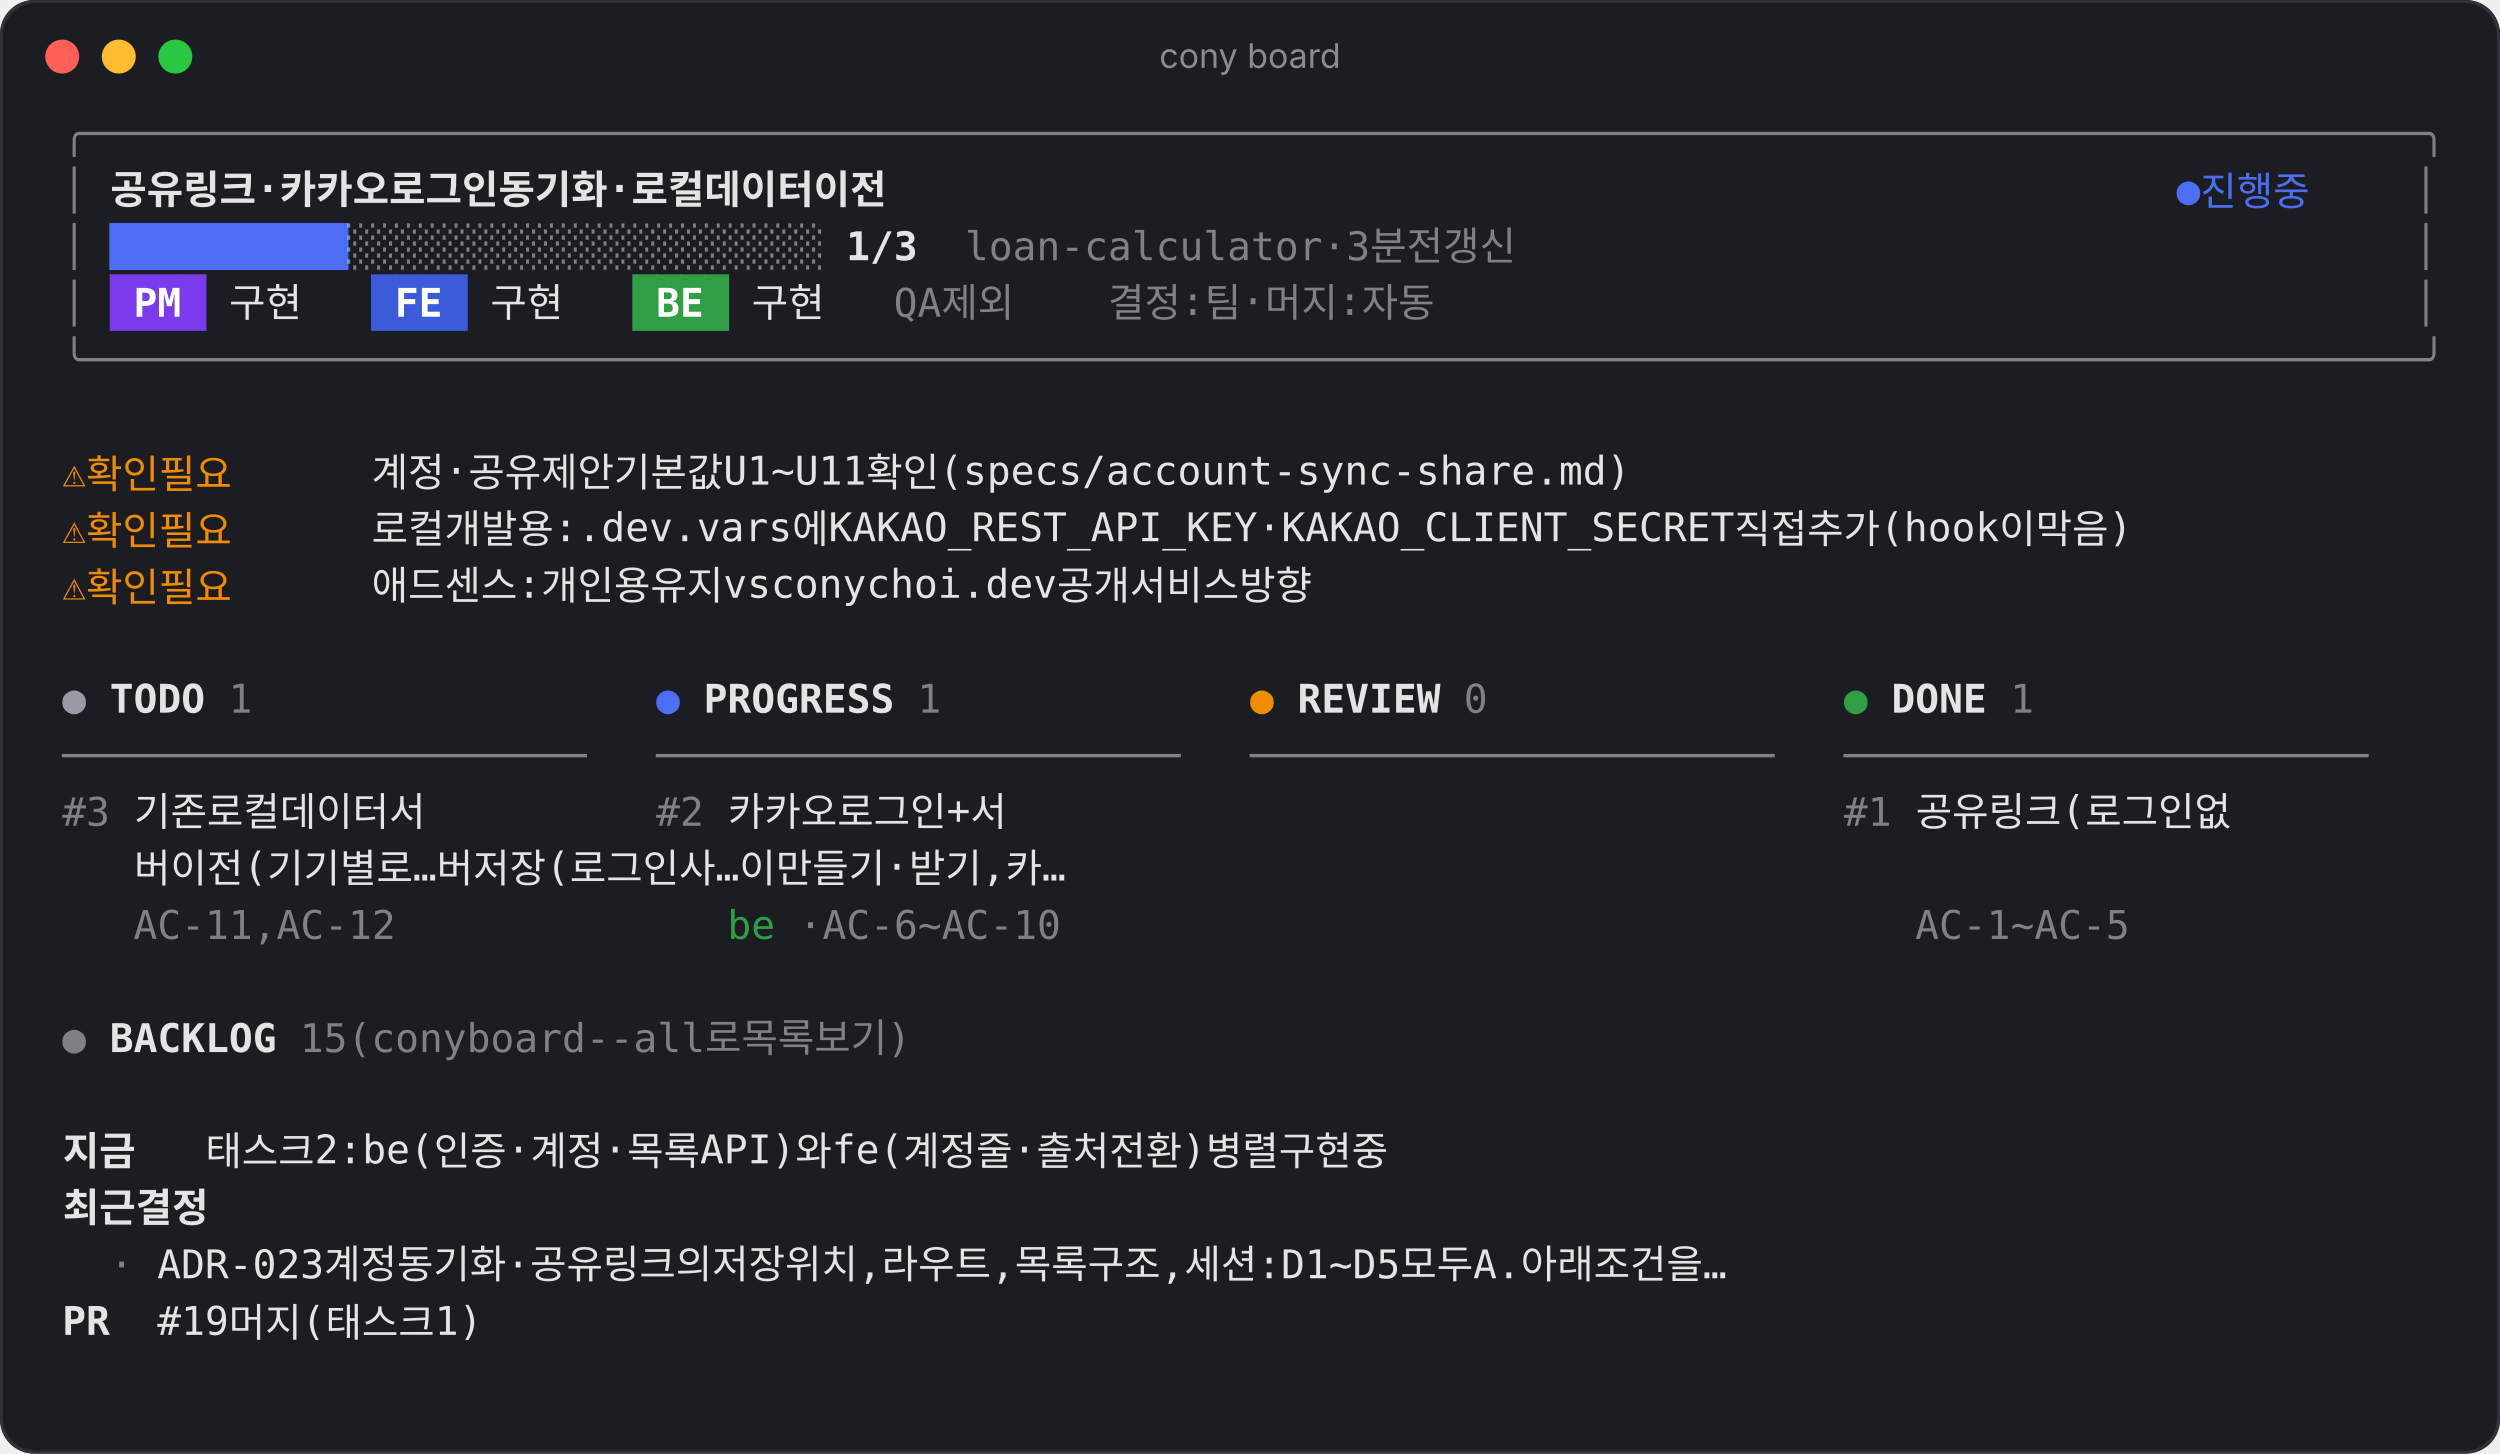
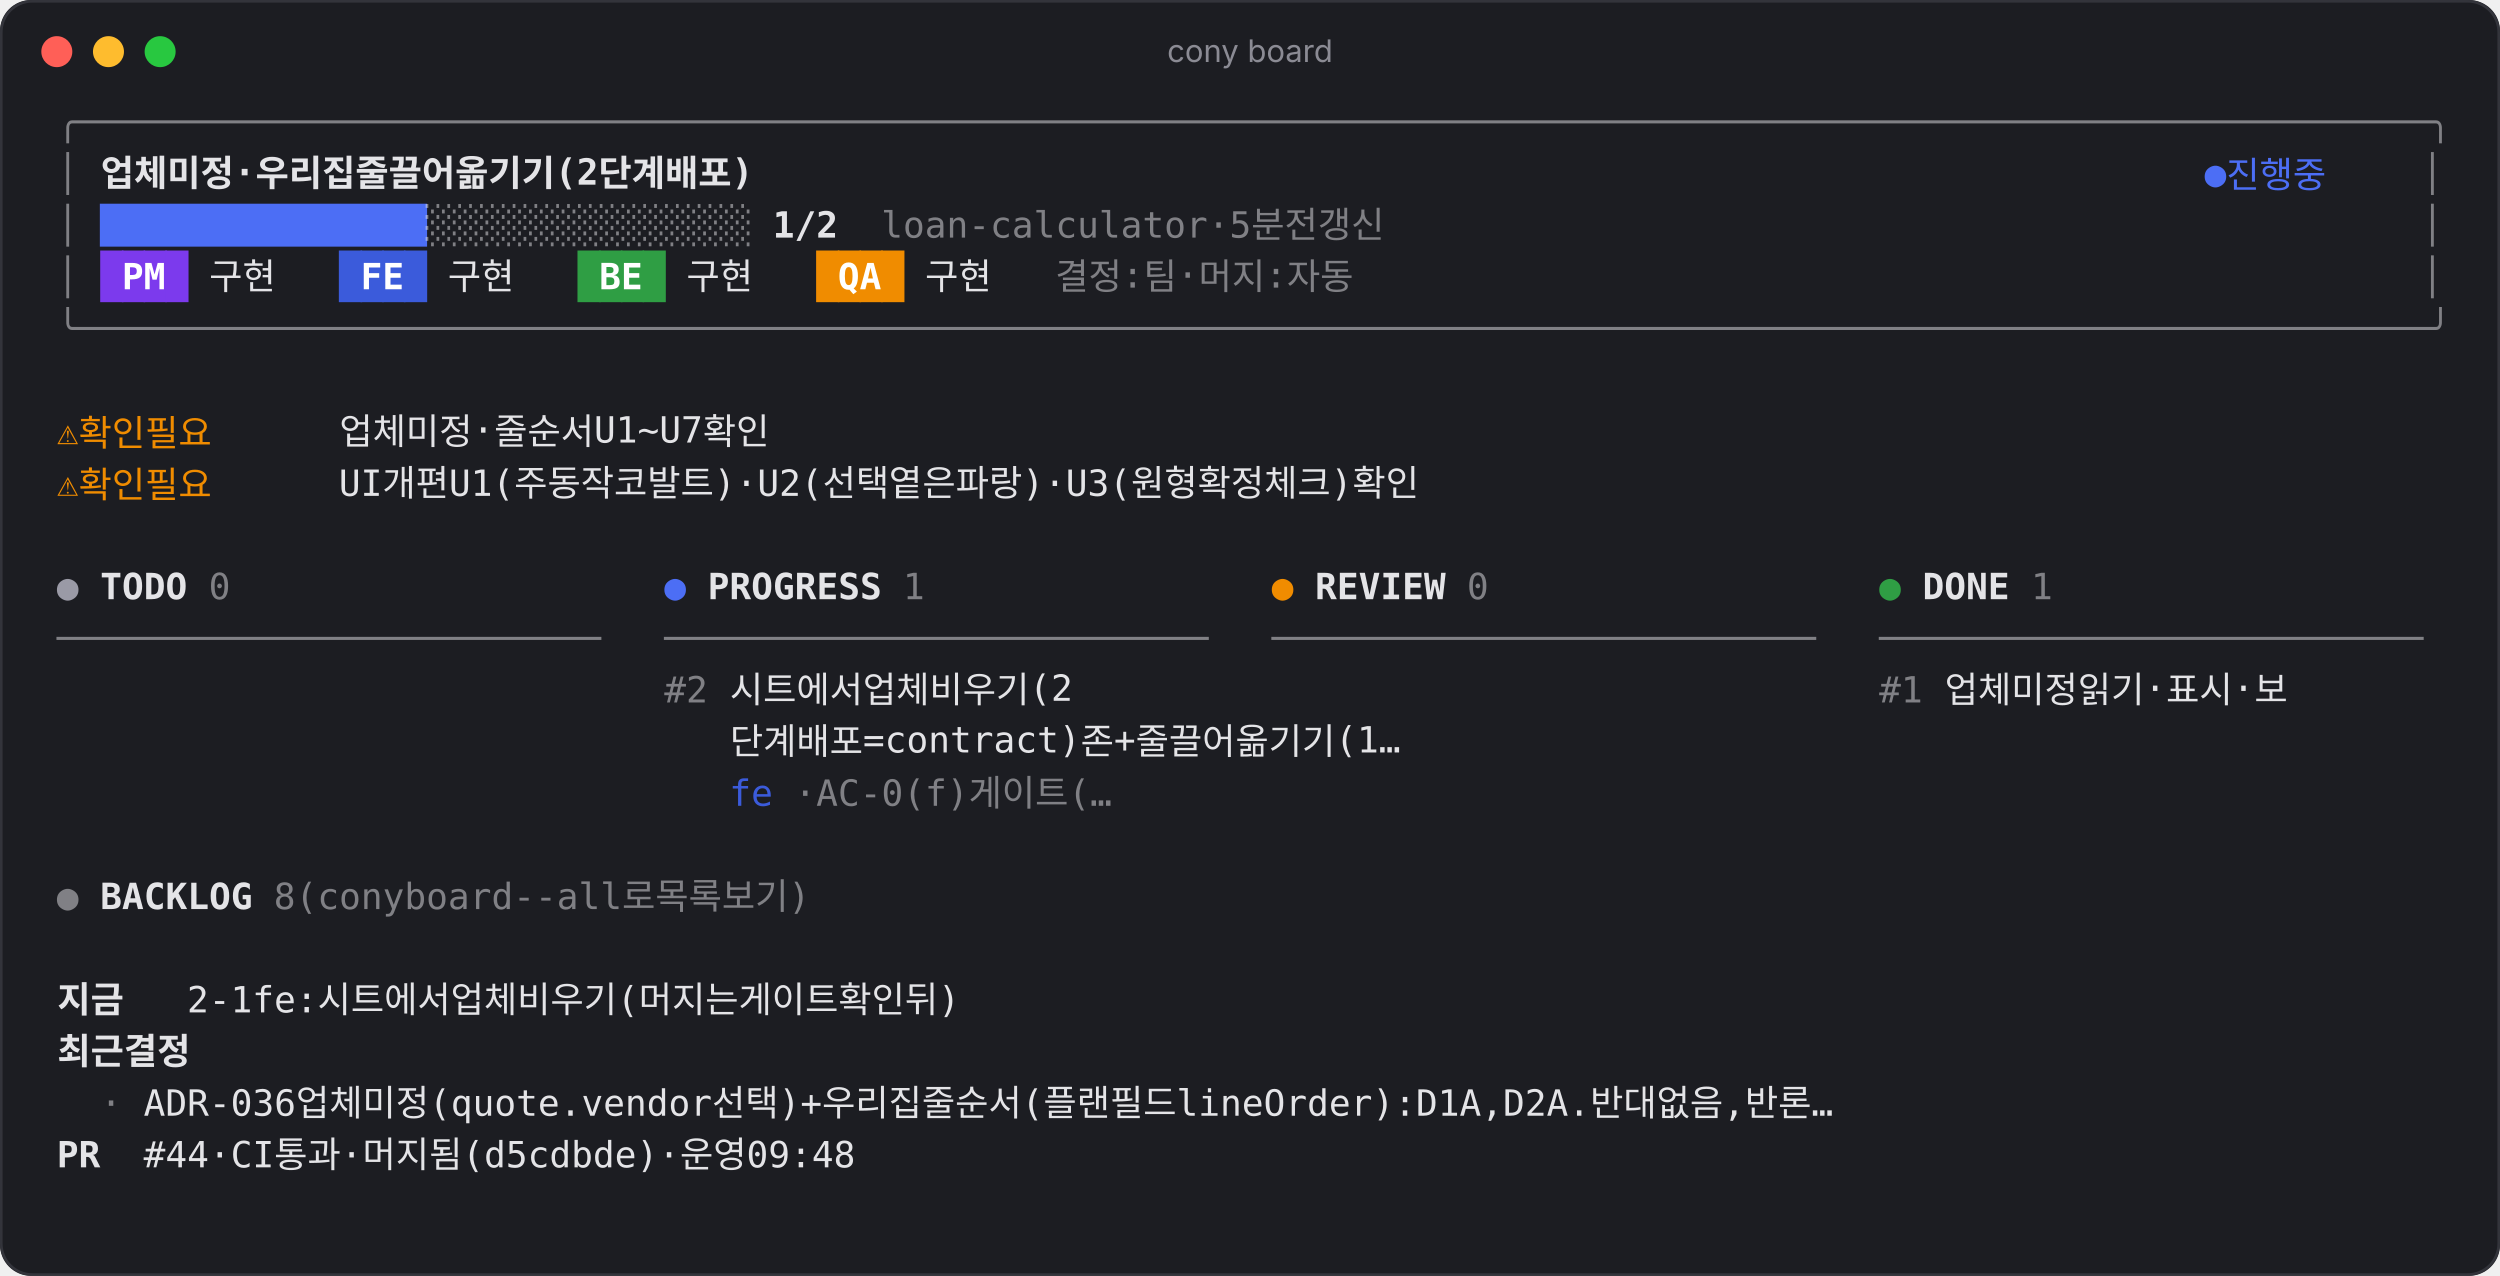
- <svg xmlns="http://www.w3.org/2000/svg" viewBox="0 0 884 514" width="884" height="514" role="img" aria-label="cony board">
-   <rect width="884" height="514" rx="12" fill="#1C1D22" />
-   <rect x="0.5" y="0.5" width="883" height="513" rx="12" fill="none" stroke="#33343B" />
+ <svg xmlns="http://www.w3.org/2000/svg" viewBox="0 0 968 494" width="968" height="494" role="img" aria-label="cony board">
+   <rect width="968" height="494" rx="12" fill="#1C1D22" />
+   <rect x="0.5" y="0.5" width="967" height="493" rx="12" fill="none" stroke="#33343B" />
  <circle cx="22" cy="20" r="6" fill="#FF5F57" />
  <circle cx="42" cy="20" r="6" fill="#FEBC2E" />
  <circle cx="62" cy="20" r="6" fill="#28C840" />
-   <text x="442" y="24" fill="#8B8B94" font-size="12" text-anchor="middle" font-family="-apple-system, 'Segoe UI', sans-serif">cony board</text>
+   <text x="484" y="24" fill="#8B8B94" font-size="12" text-anchor="middle" font-family="-apple-system, 'Segoe UI', sans-serif">cony board</text>
  <g font-family="'SF Mono', Menlo, Consolas, 'D2Coding', 'Apple SD Gothic Neo', monospace" font-size="14" xml:space="preserve">
-     <text x="22.0 30.4 38.8 47.2 55.6 64.0 72.4 80.8 89.2 97.6 106.0 114.4 122.8 131.2 139.6 148.0 156.4 164.8 173.2 181.6 190.0 198.4 206.8 215.2 223.6 232.0 240.4 248.8 257.2 265.6 274.0 282.4 290.8 299.2 307.6 316.0 324.4 332.8 341.2 349.6 358.0 366.4 374.8 383.2 391.6 400.0 408.4 416.8 425.2 433.6 442.0 450.4 458.8 467.2 475.6 484.0 492.4 500.8 509.2 517.6 526.0 534.4 542.8 551.2 559.6 568.0 576.4 584.8 593.2 601.6 610.0 618.4 626.8 635.2 643.6 652.0 660.4 668.8 677.2 685.6 694.0 702.4 710.8 719.2 727.6 736.0 744.4 752.8 761.2 769.6 778.0 786.4 794.8 803.2 811.6 820.0 828.4 836.8 845.2 853.6" y="52" fill="#E4E4E7" opacity="0.5">╭──────────────────────────────────────────────────────────────────────────────────────────────────╮</text>
+     <text x="22.0 30.4 38.8 47.2 55.6 64.0 72.4 80.8 89.2 97.6 106.0 114.4 122.8 131.2 139.6 148.0 156.4 164.8 173.2 181.6 190.0 198.4 206.8 215.2 223.6 232.0 240.4 248.8 257.2 265.6 274.0 282.4 290.8 299.2 307.6 316.0 324.4 332.8 341.2 349.6 358.0 366.4 374.8 383.2 391.6 400.0 408.4 416.8 425.2 433.6 442.0 450.4 458.8 467.2 475.6 484.0 492.4 500.8 509.2 517.6 526.0 534.4 542.8 551.2 559.6 568.0 576.4 584.8 593.2 601.6 610.0 618.4 626.8 635.2 643.6 652.0 660.4 668.8 677.2 685.6 694.0 702.4 710.8 719.2 727.6 736.0 744.4 752.8 761.2 769.6 778.0 786.4 794.8 803.2 811.6 820.0 828.4 836.8 845.2 853.6 862.0 870.4 878.8 887.2 895.6 904.0 912.4 920.8 929.2 937.6" y="52" fill="#E4E4E7" opacity="0.5">╭────────────────────────────────────────────────────────────────────────────────────────────────────────────╮</text>
    <text x="22.0" y="72" fill="#E4E4E7" opacity="0.5">│</text>
-     <text x="39.0 55.8 81.0 97.8 122.8 139.8 156.6 173.4 198.6 215.4 232.2 257.4 274.2 291.0 316.0 333.0 349.8 375.0 391.8 408.6 433.8 450.6" y="72" fill="#E4E4E7" font-weight="700">공유링크·카카오로그인동기화·로컬데이터이전</text>
-     <text x="769.6 786.6 803.4 828.6" y="72" fill="#4c6ef5">●진행중</text>
-     <text x="853.6" y="72" fill="#E4E4E7" opacity="0.5">│</text>
+     <text x="39.0 55.8 81.0 97.8 122.8 139.8 156.6 181.8 207.0 232.2 249.0 274.2 291.0 307.8 324.4 332.8 341.4 358.2 383.4 400.2 416.8" y="72" fill="#E4E4E7" font-weight="700">업체미정·우리집줄끌어옮기기(2단계배포)</text>
+     <text x="853.6 870.6 887.4 912.6" y="72" fill="#4c6ef5">●진행중</text>
+     <text x="937.6" y="72" fill="#E4E4E7" opacity="0.5">│</text>
    <text x="22.0" y="92" fill="#E4E4E7" opacity="0.5">│</text>
-     <text x="38.8 47.2 55.6 64.0 72.4 80.8 89.2 97.6 106.0 114.4" y="92" fill="#4c6ef5">██████████</text>
-     <text x="122.8 131.2 139.6 148.0 156.4 164.8 173.2 181.6 190.0 198.4 206.8 215.2 223.6 232.0 240.4 248.8 257.2 265.6 274.0 282.4" y="92" fill="#E4E4E7" opacity="0.5">░░░░░░░░░░░░░░░░░░░░</text>
-     <text x="299.2 307.6 316.0" y="92" fill="#E4E4E7" font-weight="700">1/3</text>
-     <text x="341.2 349.6 358.0 366.4 374.8 383.2 391.6 400.0 408.4 416.8 425.2 433.6 442.0 450.4 458.8 475.6 492.4 501.0 526.2 551.4 568.2" y="92" fill="#E4E4E7" opacity="0.5">loan-calculator·3분전갱신</text>
-     <text x="853.6" y="92" fill="#E4E4E7" opacity="0.5">│</text>
+     <text x="38.8 47.2 55.6 64.0 72.4 80.8 89.2 97.6 106.0 114.4 122.8 131.2 139.6 148.0 156.4" y="92" fill="#4c6ef5">███████████████</text>
+     <text x="164.8 173.2 181.6 190.0 198.4 206.8 215.2 223.6 232.0 240.4 248.8 257.2 265.6 274.0 282.4" y="92" fill="#E4E4E7" opacity="0.5">░░░░░░░░░░░░░░░</text>
+     <text x="299.2 307.6 316.0" y="92" fill="#E4E4E7" font-weight="700">1/2</text>
+     <text x="341.2 349.6 358.0 366.4 374.8 383.2 391.6 400.0 408.4 416.8 425.2 433.6 442.0 450.4 458.8 475.6 492.4 501.0 526.2 551.4 568.2" y="92" fill="#E4E4E7" opacity="0.5">loan-calculator·5분전갱신</text>
+     <text x="937.6" y="92" fill="#E4E4E7" opacity="0.5">│</text>
    <rect x="38.8" y="97" width="9.0" height="20" fill="#7c3aed" />
    <rect x="47.2" y="97" width="9.0" height="20" fill="#7c3aed" />
    <rect x="55.6" y="97" width="9.0" height="20" fill="#7c3aed" />
    <rect x="64.0" y="97" width="9.0" height="20" fill="#7c3aed" />
    <rect x="131.2" y="97" width="9.0" height="20" fill="#3b5bdb" />
    <rect x="139.6" y="97" width="9.0" height="20" fill="#3b5bdb" />
    <rect x="148.0" y="97" width="9.0" height="20" fill="#3b5bdb" />
    <rect x="156.4" y="97" width="9.0" height="20" fill="#3b5bdb" />
    <rect x="223.6" y="97" width="9.0" height="20" fill="#2f9e44" />
    <rect x="232.0" y="97" width="9.0" height="20" fill="#2f9e44" />
    <rect x="240.4" y="97" width="9.0" height="20" fill="#2f9e44" />
    <rect x="248.8" y="97" width="9.0" height="20" fill="#2f9e44" />
+     <rect x="316.0" y="97" width="9.0" height="20" fill="#f08c00" />
+     <rect x="324.4" y="97" width="9.0" height="20" fill="#f08c00" />
+     <rect x="332.8" y="97" width="9.0" height="20" fill="#f08c00" />
+     <rect x="341.2" y="97" width="9.0" height="20" fill="#f08c00" />
    <text x="22.0" y="112" fill="#E4E4E7" opacity="0.5">│</text>
    <text x="47.2 55.6" y="112" fill="#FFFFFF" font-weight="700">PM</text>
    <text x="81.0 97.8" y="112" fill="#E4E4E7">구현</text>
    <text x="139.6 148.0" y="112" fill="#FFFFFF" font-weight="700">FE</text>
    <text x="173.4 190.2" y="112" fill="#E4E4E7">구현</text>
    <text x="232.0 240.4" y="112" fill="#FFFFFF" font-weight="700">BE</text>
    <text x="265.8 282.6" y="112" fill="#E4E4E7">구현</text>
-     <text x="316.0 324.4 341.4 358.2" y="112" fill="#E4E4E7" opacity="0.5">QA제외</text>
-     <text x="391.8 408.6 425.2 442.2 467.2 484.2 501.0 517.6 534.6 551.4" y="112" fill="#E4E4E7" opacity="0.5">결정:팀·머지:자동</text>
-     <text x="853.6" y="112" fill="#E4E4E7" opacity="0.5">│</text>
-     <text x="22.0 30.4 38.8 47.2 55.6 64.0 72.4 80.8 89.2 97.6 106.0 114.4 122.8 131.2 139.6 148.0 156.4 164.8 173.2 181.6 190.0 198.4 206.8 215.2 223.6 232.0 240.4 248.8 257.2 265.6 274.0 282.4 290.8 299.2 307.6 316.0 324.4 332.8 341.2 349.6 358.0 366.4 374.8 383.2 391.6 400.0 408.4 416.8 425.2 433.6 442.0 450.4 458.8 467.2 475.6 484.0 492.4 500.8 509.2 517.6 526.0 534.4 542.8 551.2 559.6 568.0 576.4 584.8 593.2 601.6 610.0 618.4 626.8 635.2 643.6 652.0 660.4 668.8 677.2 685.6 694.0 702.4 710.8 719.2 727.6 736.0 744.4 752.8 761.2 769.6 778.0 786.4 794.8 803.2 811.6 820.0 828.4 836.8 845.2 853.6" y="132" fill="#E4E4E7" opacity="0.5">╰──────────────────────────────────────────────────────────────────────────────────────────────────╯</text>
+     <text x="324.4 332.8" y="112" fill="#FFFFFF" font-weight="700">QA</text>
+     <text x="358.2 375.0" y="112" fill="#E4E4E7">구현</text>
+     <text x="408.6 425.4 442.0 459.0 484.0 501.0 517.8 534.4 551.4 568.2" y="112" fill="#E4E4E7" opacity="0.5">결정:팀·머지:자동</text>
+     <text x="937.6" y="112" fill="#E4E4E7" opacity="0.5">│</text>
+     <text x="22.0 30.4 38.8 47.2 55.6 64.0 72.4 80.8 89.2 97.6 106.0 114.4 122.8 131.2 139.6 148.0 156.4 164.8 173.2 181.6 190.0 198.4 206.8 215.2 223.6 232.0 240.4 248.8 257.2 265.6 274.0 282.4 290.8 299.2 307.6 316.0 324.4 332.8 341.2 349.6 358.0 366.4 374.8 383.2 391.6 400.0 408.4 416.8 425.2 433.6 442.0 450.4 458.8 467.2 475.6 484.0 492.4 500.8 509.2 517.6 526.0 534.4 542.8 551.2 559.6 568.0 576.4 584.8 593.2 601.6 610.0 618.4 626.8 635.2 643.6 652.0 660.4 668.8 677.2 685.6 694.0 702.4 710.8 719.2 727.6 736.0 744.4 752.8 761.2 769.6 778.0 786.4 794.8 803.2 811.6 820.0 828.4 836.8 845.2 853.6 862.0 870.4 878.8 887.2 895.6 904.0 912.4 920.8 929.2 937.6" y="132" fill="#E4E4E7" opacity="0.5">╰────────────────────────────────────────────────────────────────────────────────────────────────────────────╯</text>
    <text x="22.0 39.0 55.8 81.0 97.8" y="172" fill="#f08c00">⚠확인필요</text>
-     <text x="131.4 148.2 164.8 173.4 190.2 215.4 232.2 257.4 274.2 291.0 316.0 324.4 332.8 341.2 349.6 358.0 375.0 391.8 408.4 416.8 425.2 433.6 442.0 450.4 458.8 467.2 475.6 484.0 492.4 500.8 509.2 517.6 526.0 534.4 542.8 551.2 559.6 568.0 576.4 584.8 593.2 601.6 610.0 618.4 626.8 635.2 643.6" y="172" fill="#E4E4E7">계정·공유제안기본값U1~U11확인(specs/account-sync-share.md)</text>
+     <text x="131.4 148.2 173.4 190.2 206.8 215.4 240.6 257.4 282.4 290.8 299.2 307.6 316.0 333.0 349.8" y="172" fill="#E4E4E7">업체미정·줄순서U1~U7확인</text>
    <text x="22.0 39.0 55.8 81.0 97.8" y="192" fill="#f08c00">⚠확인필요</text>
-     <text x="131.4 148.2 173.4 190.2 207.0 223.6 240.4 248.8 257.2 265.6 274.0 282.4 290.8 299.2 307.6 316.2 341.2 349.6 358.0 366.4 374.8 383.2 391.6 400.0 408.4 416.8 425.2 433.6 442.0 450.4 458.8 467.2 475.6 484.0 492.4 500.8 509.2 517.6 526.0 534.4 542.8 551.2 559.6 568.0 576.4 584.8 593.2 601.6 610.0 618.4 626.8 635.2 643.6 652.0 669.0 685.8 711.0 727.8 744.4 752.8 761.2 769.6 778.0 786.6 811.8 828.6 845.2" y="192" fill="#E4E4E7">로컬개발용:.dev.vars에KAKAO_REST_API_KEY·KAKAO_CLIENT_SECRET직접추가(hook이막음)</text>
-     <text x="22.0 39.0 55.8 81.0 97.8" y="212" fill="#f08c00">⚠확인필요</text>
-     <text x="131.4 148.2 165.0 181.8 198.4 215.4 232.2 249.0 274.2 291.0 316.0 324.4 341.2 349.6 358.0 366.4 374.8 383.2 391.6 400.0 408.4 416.8 425.2 433.6 450.6 467.4 492.6 509.4 526.2 551.4 568.2" y="212" fill="#E4E4E7">애드센스:개인용유지vsconychoi.dev공개서비스방향</text>
-     <text x="22.0" y="252" fill="#9a9aa6">●</text>
-     <text x="38.8 47.2 55.6 64.0" y="252" fill="#E4E4E7" font-weight="700">TODO</text>
-     <text x="80.8" y="252" fill="#E4E4E7" opacity="0.5">1</text>
-     <text x="232.0" y="252" fill="#4c6ef5">●</text>
-     <text x="248.8 257.2 265.6 274.0 282.4 290.8 299.2 307.6" y="252" fill="#E4E4E7" font-weight="700">PROGRESS</text>
-     <text x="324.4" y="252" fill="#E4E4E7" opacity="0.5">1</text>
-     <text x="442.0" y="252" fill="#f08c00">●</text>
-     <text x="458.8 467.2 475.6 484.0 492.4 500.8" y="252" fill="#E4E4E7" font-weight="700">REVIEW</text>
-     <text x="517.6" y="252" fill="#E4E4E7" opacity="0.5">0</text>
-     <text x="652.0" y="252" fill="#2f9e44">●</text>
-     <text x="668.8 677.2 685.6 694.0" y="252" fill="#E4E4E7" font-weight="700">DONE</text>
-     <text x="710.8" y="252" fill="#E4E4E7" opacity="0.5">1</text>
-     <text x="22.0 30.4 38.8 47.2 55.6 64.0 72.4 80.8 89.2 97.6 106.0 114.4 122.8 131.2 139.6 148.0 156.4 164.8 173.2 181.6 190.0 198.4" y="272" fill="#E4E4E7" opacity="0.5">──────────────────────</text>
-     <text x="232.0 240.4 248.8 257.2 265.6 274.0 282.4 290.8 299.2 307.6 316.0 324.4 332.8 341.2 349.6 358.0 366.4 374.8 383.2 391.6 400.0 408.4" y="272" fill="#E4E4E7" opacity="0.5">──────────────────────</text>
-     <text x="442.0 450.4 458.8 467.2 475.6 484.0 492.4 500.8 509.2 517.6 526.0 534.4 542.8 551.2 559.6 568.0 576.4 584.8 593.2 601.6 610.0 618.4" y="272" fill="#E4E4E7" opacity="0.5">──────────────────────</text>
-     <text x="652.0 660.4 668.8 677.2 685.6 694.0 702.4 710.8 719.2 727.6 736.0 744.4 752.8 761.2 769.6 778.0 786.4 794.8 803.2 811.6 820.0 828.4" y="272" fill="#E4E4E7" opacity="0.5">──────────────────────</text>
-     <text x="22.0 30.4" y="292" fill="#E4E4E7" opacity="0.5">#3</text>
-     <text x="47.4 64.2 89.4 106.2 131.4 148.2 165.0 190.2" y="292" fill="#E4E4E7">기존로컬데이터서</text>
-     <text x="232.0 240.4" y="292" fill="#E4E4E7" opacity="0.5">#2</text>
-     <text x="257.4 274.2 291.0 316.2 333.0 349.8 374.8 391.8" y="292" fill="#E4E4E7">카카오로그인+서</text>
-     <text x="652.0 660.4" y="292" fill="#E4E4E7" opacity="0.5">#1</text>
-     <text x="677.4 694.2 719.4 736.2 752.8 761.4 778.2 795.0 820.2" y="292" fill="#E4E4E7">공유링크(로그인없</text>
-     <text x="47.4 72.6 89.4 106.0 114.6 131.4 148.2 173.4 190.0 257.4 282.6 299.4 316.0 324.6 341.4 358.2 383.4 400.0 677.4 702.6 719.4 736.2 752.8 761.4 778.2 794.8 811.8 828.4" y="312" fill="#E4E4E7">버이전(기기별로…버저장(로그인사…이만들기·받기,카…</text>
-     <text x="47.2 55.6 64.0 72.4 80.8 89.2 106.0 114.4 122.8 131.2 139.6" y="332" fill="#E4E4E7" opacity="0.5">AC-11,AC-12</text>
-     <text x="257.2 265.6" y="332" fill="#2f9e44">be</text>
-     <text x="282.4 299.2 307.6 316.0 324.4 332.8 341.2 349.6 358.0 366.4 374.8" y="332" fill="#E4E4E7" opacity="0.5">·AC-6~AC-10</text>
-     <text x="677.2 685.6 694.0 702.4 710.8 719.2 727.6 736.0 744.4" y="332" fill="#E4E4E7" opacity="0.5">AC-1~AC-5</text>
-     <text x="22.0" y="372" fill="#E4E4E7" opacity="0.5">●</text>
-     <text x="38.8 47.2 55.6 64.0 72.4 80.8 89.2" y="372" fill="#E4E4E7" font-weight="700">BACKLOG</text>
-     <text x="106.0 114.4 139.6 148.0 156.4 164.8 173.2 190.0 198.4 206.8 215.2 223.6 240.4 248.8 257.2 265.6 274.0 291.0 316.2 333.0 358.2 375.0 391.6" y="372" fill="#E4E4E7" opacity="0.5">15(conyboard--all로목록보기)</text>
-     <text x="22.2 39.0" y="412" fill="#E4E4E7" font-weight="700">지금</text>
-     <text x="72.6 89.4 106.2 131.2 139.6 156.4 164.8 173.2 181.8 198.6 215.2 223.8 240.6 257.2 265.8 282.6 307.6 316.0 324.4 332.8 341.4 366.4 374.8 383.2 391.8 408.6 433.8 450.4 459.0 475.8 501.0 517.8 534.4 551.4 568.2 593.4 610.2 635.4" y="412" fill="#E4E4E7">태스크2:be(인증·계정·목록API)와fe(계정줄·출처전환)병렬구현중</text>
-     <text x="22.2 39.0 64.2 81.0" y="432" fill="#E4E4E7" font-weight="700">최근결정</text>
-     <text x="38.8" y="452" fill="#E4E4E7" opacity="0.5">·</text>
-     <text x="55.6 64.0 72.4 80.8 89.2 97.6 106.0 123.0 139.8 165.0 181.8 198.6 215.2 223.8 240.6 265.8 282.6 299.4 324.6 341.4 366.6 383.4 400.0 417.0 433.8 450.6 467.2 484.2 501.0 526.2 543.0 559.6 576.6 593.4 610.0 626.8 635.2 643.6 652.0 660.4 677.4 694.2 719.2 727.6 744.6 761.4 786.6 803.4 820.2 845.2" y="452" fill="#E4E4E7">ADR-023계정동기화·공유링크의저장위치,라우트,목록구조,세션:D1~D5모두A.아래조건을…</text>
-     <text x="22.0 30.4" y="472" fill="#E4E4E7" font-weight="700">PR</text>
-     <text x="55.6 64.0 72.4 89.4 106.2 122.8 131.4 148.2 165.0 190.0 198.4" y="472" fill="#E4E4E7">#19머지(태스크1)</text>
+     <text x="131.2 139.6 156.6 173.4 198.4 206.8 215.2 223.8 249.0 265.8 291.0 307.8 324.6 341.2 349.6 358.0 366.4 374.8 383.4 400.2 425.4 442.2 467.4 484.2 500.8 509.2 517.6 526.0 534.4 543.0 559.8 585.0 601.8 627.0 643.8 660.4 677.4 694.2" y="192" fill="#E4E4E7">UI개편U1(주동작코발트)·U2(선택옅은파랑)·U3(원형확정체크)확인</text>
+     <text x="22.0" y="232" fill="#9a9aa6">●</text>
+     <text x="38.8 47.2 55.6 64.0" y="232" fill="#E4E4E7" font-weight="700">TODO</text>
+     <text x="80.8" y="232" fill="#E4E4E7" opacity="0.5">0</text>
+     <text x="257.2" y="232" fill="#4c6ef5">●</text>
+     <text x="274.0 282.4 290.8 299.2 307.6 316.0 324.4 332.8" y="232" fill="#E4E4E7" font-weight="700">PROGRESS</text>
+     <text x="349.6" y="232" fill="#E4E4E7" opacity="0.5">1</text>
+     <text x="492.4" y="232" fill="#f08c00">●</text>
+     <text x="509.2 517.6 526.0 534.4 542.8 551.2" y="232" fill="#E4E4E7" font-weight="700">REVIEW</text>
+     <text x="568.0" y="232" fill="#E4E4E7" opacity="0.5">0</text>
+     <text x="727.6" y="232" fill="#2f9e44">●</text>
+     <text x="744.4 752.8 761.2 769.6" y="232" fill="#E4E4E7" font-weight="700">DONE</text>
+     <text x="786.4" y="232" fill="#E4E4E7" opacity="0.5">1</text>
+     <text x="22.0 30.4 38.8 47.2 55.6 64.0 72.4 80.8 89.2 97.6 106.0 114.4 122.8 131.2 139.6 148.0 156.4 164.8 173.2 181.6 190.0 198.4 206.8 215.2 223.6" y="252" fill="#E4E4E7" opacity="0.5">─────────────────────────</text>
+     <text x="257.2 265.6 274.0 282.4 290.8 299.2 307.6 316.0 324.4 332.8 341.2 349.6 358.0 366.4 374.8 383.2 391.6 400.0 408.4 416.8 425.2 433.6 442.0 450.4 458.8" y="252" fill="#E4E4E7" opacity="0.5">─────────────────────────</text>
+     <text x="492.4 500.8 509.2 517.6 526.0 534.4 542.8 551.2 559.6 568.0 576.4 584.8 593.2 601.6 610.0 618.4 626.8 635.2 643.6 652.0 660.4 668.8 677.2 685.6 694.0" y="252" fill="#E4E4E7" opacity="0.5">─────────────────────────</text>
+     <text x="727.6 736.0 744.4 752.8 761.2 769.6 778.0 786.4 794.8 803.2 811.6 820.0 828.4 836.8 845.2 853.6 862.0 870.4 878.8 887.2 895.6 904.0 912.4 920.8 929.2" y="252" fill="#E4E4E7" opacity="0.5">─────────────────────────</text>
+     <text x="257.2 265.6" y="272" fill="#E4E4E7" opacity="0.5">#2</text>
+     <text x="282.6 299.4 316.2 333.0 358.2 375.0 400.2 417.0 433.8 450.4 458.8" y="272" fill="#E4E4E7">시트에서업체비우기(2</text>
+     <text x="727.6 736.0" y="272" fill="#E4E4E7" opacity="0.5">#1</text>
+     <text x="753.0 769.8 795.0 811.8 837.0 853.8 870.4 879.0 895.8 912.4 921.0" y="272" fill="#E4E4E7">업체미정읽기·표시·보</text>
+     <text x="282.6 299.4 324.6 341.4 366.4 383.2 391.6 400.0 408.4 416.8 425.2 433.6 442.0 450.4 753.0 778.0 795.0 820.2 837.0 862.2 879.0 895.8 912.4 920.8 929.2" y="292" fill="#E4E4E7">단계배포=contract)존+줄끌어옮기기(1…</text>
+     <text x="282.4 290.8" y="312" fill="#3b5bdb">fe</text>
+     <text x="307.6 324.4 332.8 341.2 349.6 358.0 366.4 374.8 391.8 408.6 425.4 442.0 450.4" y="312" fill="#E4E4E7" opacity="0.5">·AC-0(f)게이트(…</text>
+     <text x="22.0" y="352" fill="#E4E4E7" opacity="0.5">●</text>
+     <text x="38.8 47.2 55.6 64.0 72.4 80.8 89.2" y="352" fill="#E4E4E7" font-weight="700">BACKLOG</text>
+     <text x="106.0 131.2 139.6 148.0 156.4 164.8 181.6 190.0 198.4 206.8 215.2 232.0 240.4 248.8 257.2 265.6 282.6 307.8 324.6 349.8 366.6 383.2" y="352" fill="#E4E4E7" opacity="0.5">8(conyboard--all로목록보기)</text>
+     <text x="22.2 39.0" y="392" fill="#E4E4E7" font-weight="700">지금</text>
+     <text x="72.4 80.8 89.2 106.0 114.4 122.8 139.8 156.6 173.4 190.2 215.4 232.2 257.4 274.2 291.0 307.6 316.2 333.0 349.8 375.0 391.8 408.6 433.8 450.6 475.8 492.4" y="392" fill="#E4E4E7">2-1fe:시트에서업체비우기(머지는게이트확인뒤)</text>
+     <text x="22.2 39.0 64.2 81.0" y="412" fill="#E4E4E7" font-weight="700">최근결정</text>
+     <text x="38.8" y="432" fill="#E4E4E7" opacity="0.5">·</text>
+     <text x="55.6 64.0 72.4 80.8 89.2 97.6 106.0 123.0 139.8 165.0 181.8 198.4 206.8 215.2 223.6 232.0 240.4 248.8 257.2 265.6 274.0 282.4 290.8 299.2 316.2 333.0 349.6 366.4 383.4 400.2 425.4 450.6 475.8 492.6 509.2 517.8 534.6 559.8 576.6 601.6 610.0 618.4 626.8 635.2 643.6 652.0 660.4 668.8 677.2 685.6 702.4 710.8 727.6 736.0 752.8 761.2 778.0 786.4 803.4 820.2 845.4 862.2 878.8 895.8 912.6 937.6" y="432" fill="#E4E4E7">ADR-036업체미정(quote.vendor선택)+우리집줄순서(플랜필드lineOrder):D1A,D2A.반대없음,반론…</text>
+     <text x="22.0 30.4" y="452" fill="#E4E4E7" font-weight="700">PR</text>
+     <text x="55.6 64.0 72.4 89.2 106.0 114.4 131.4 148.2 173.2 190.2 207.0 223.8 240.4 248.8 257.2 265.6 274.0 282.4 290.8 299.2 307.6 324.4 341.4 358.2 383.2 391.6 400.0 408.4 416.8" y="452" fill="#E4E4E7">#44·CI통과·머지됨(d5cdbde)·운영09:48</text>
  </g>
</svg>
